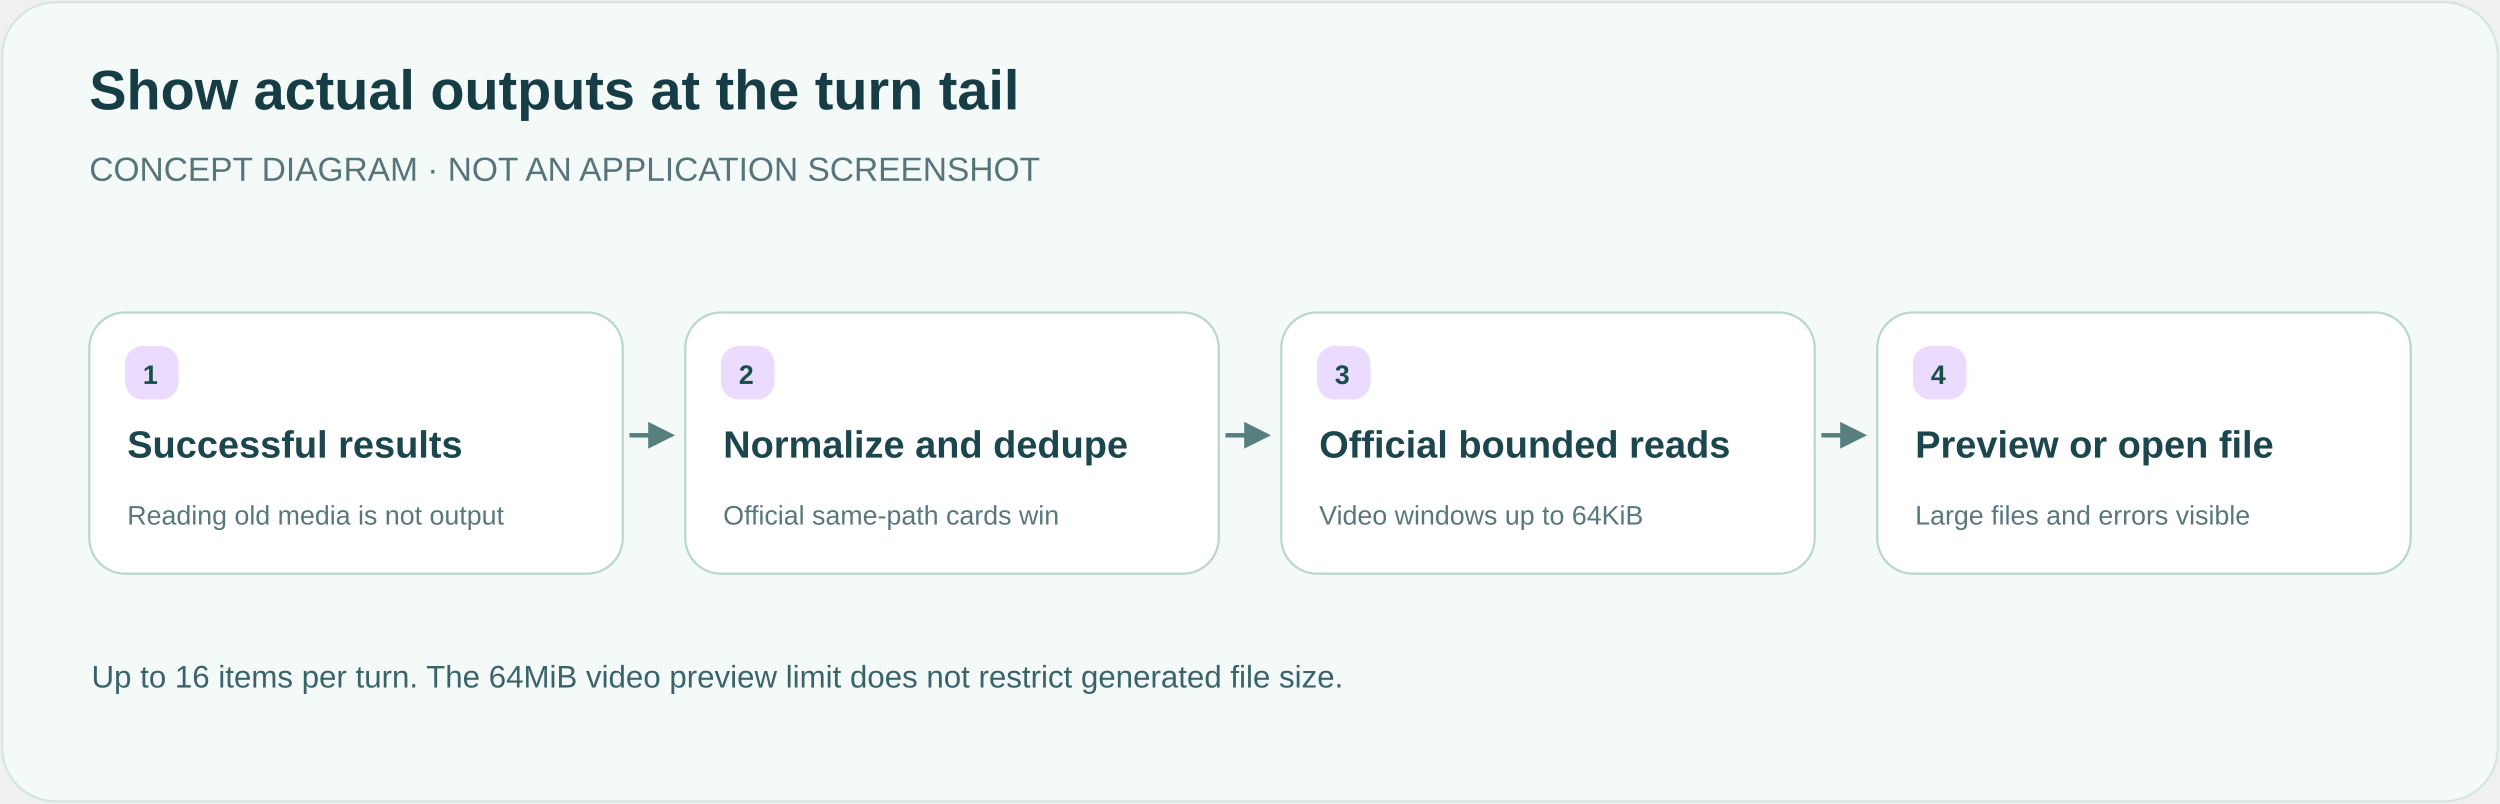
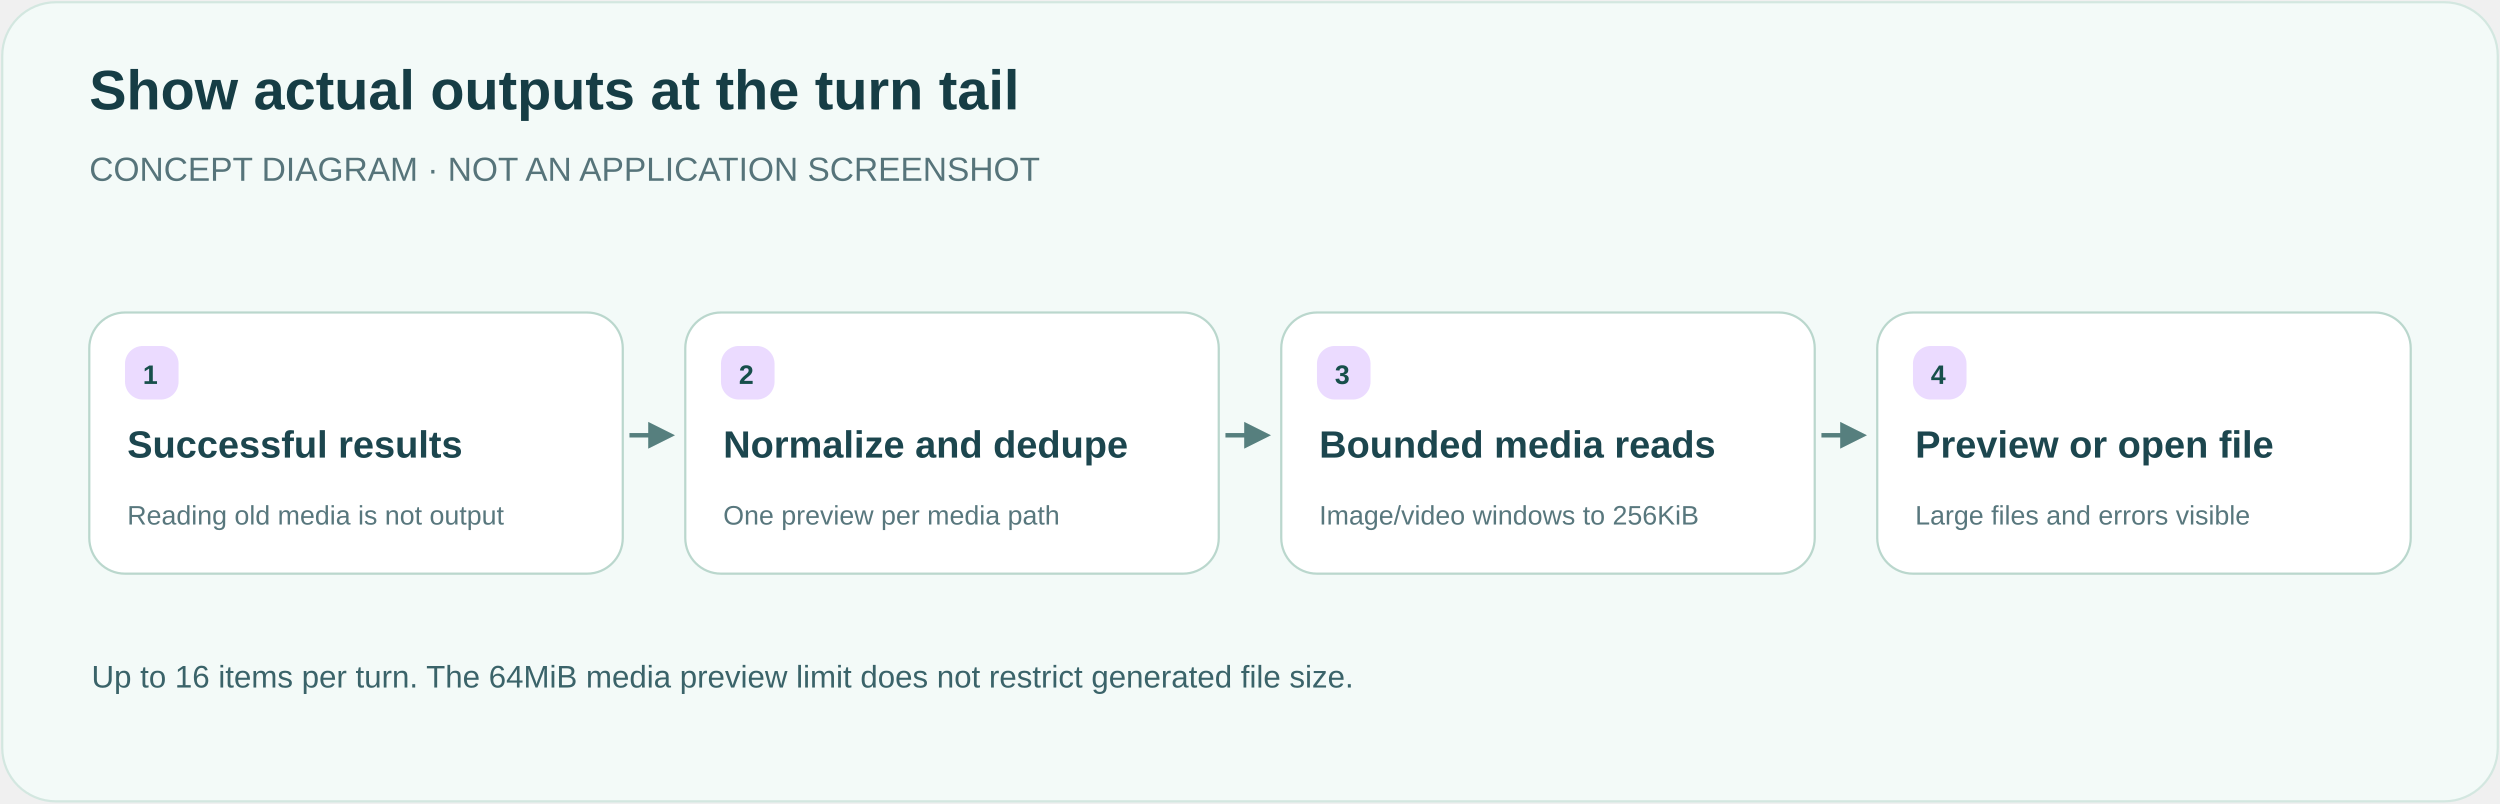
<svg xmlns="http://www.w3.org/2000/svg" width="1120" height="360" viewBox="0 0 1120 360" role="img" aria-labelledby="title desc">
  <g font-family="Arial, 'PingFang SC', 'Microsoft YaHei', sans-serif">
    <defs>
      <marker id="arrow" viewBox="0 0 10 10" refX="8" refY="5" markerWidth="6" markerHeight="6" orient="auto-start-reverse">
        <path d="M0 0L10 5L0 10z" fill="#567f7e" />
      </marker>
    </defs>
    <rect x="1" y="1" width="1118" height="358" rx="24" fill="#f3faf8" stroke="#d3e7e0" />
    <text x="40" y="49" fill="#163d45" font-size="25" font-weight="700">Show actual outputs at the turn tail</text>
    <text x="40" y="81" fill="#56747a" font-size="15">CONCEPT DIAGRAM · NOT AN APPLICATION SCREENSHOT</text>
    <path d="M282 195h18" stroke="#567f7e" stroke-width="2" marker-end="url(#arrow)" />
    <rect x="40" y="140" width="239" height="117" rx="16" fill="#fff" stroke="#bad7cd" />
    <rect x="56" y="155" width="24" height="24" rx="8" fill="#d2afff" opacity=".45" />
    <text x="64" y="172" fill="#174f4b" font-size="12" font-weight="700">1</text>
    <text x="57" y="205" font-size="17" fill="#1c464e" font-weight="700">Successful results</text>
    <text x="57" y="235" font-size="12" fill="#58777d" font-weight="400">Reading old media is not output</text>
    <path d="M549 195h18" stroke="#567f7e" stroke-width="2" marker-end="url(#arrow)" />
    <rect x="307" y="140" width="239" height="117" rx="16" fill="#fff" stroke="#bad7cd" />
    <rect x="323" y="155" width="24" height="24" rx="8" fill="#d2afff" opacity=".45" />
    <text x="331" y="172" fill="#174f4b" font-size="12" font-weight="700">2</text>
    <text x="324" y="205" font-size="17" fill="#1c464e" font-weight="700">Normalize and dedupe</text>
-     <text x="324" y="235" font-size="12" fill="#58777d" font-weight="400">Official same-path cards win</text>
+     <text x="324" y="235" font-size="12" fill="#58777d" font-weight="400">One preview per media path</text>
    <path d="M816 195h18" stroke="#567f7e" stroke-width="2" marker-end="url(#arrow)" />
    <rect x="574" y="140" width="239" height="117" rx="16" fill="#fff" stroke="#bad7cd" />
    <rect x="590" y="155" width="24" height="24" rx="8" fill="#d2afff" opacity=".45" />
    <text x="598" y="172" fill="#174f4b" font-size="12" font-weight="700">3</text>
-     <text x="591" y="205" font-size="17" fill="#1c464e" font-weight="700">Official bounded reads</text>
-     <text x="591" y="235" font-size="12" fill="#58777d" font-weight="400">Video windows up to 64KiB</text>
+     <text x="591" y="205" font-size="17" fill="#1c464e" font-weight="700">Bounded media reads</text>
+     <text x="591" y="235" font-size="12" fill="#58777d" font-weight="400">Image/video windows to 256KiB</text>
    <rect x="841" y="140" width="239" height="117" rx="16" fill="#fff" stroke="#bad7cd" />
    <rect x="857" y="155" width="24" height="24" rx="8" fill="#d2afff" opacity=".45" />
    <text x="865" y="172" fill="#174f4b" font-size="12" font-weight="700">4</text>
    <text x="858" y="205" font-size="17" fill="#1c464e" font-weight="700">Preview or open file</text>
    <text x="858" y="235" font-size="12" fill="#58777d" font-weight="400">Large files and errors visible</text>
-     <text x="41" y="308" font-size="14" fill="#3a6369" font-weight="400">Up to 16 items per turn. The 64MiB video preview limit does not restrict generated file size.</text>
+     <text x="41" y="308" font-size="14" fill="#3a6369" font-weight="400">Up to 16 items per turn. The 64MiB media preview limit does not restrict generated file size.</text>
  </g>
</svg>
